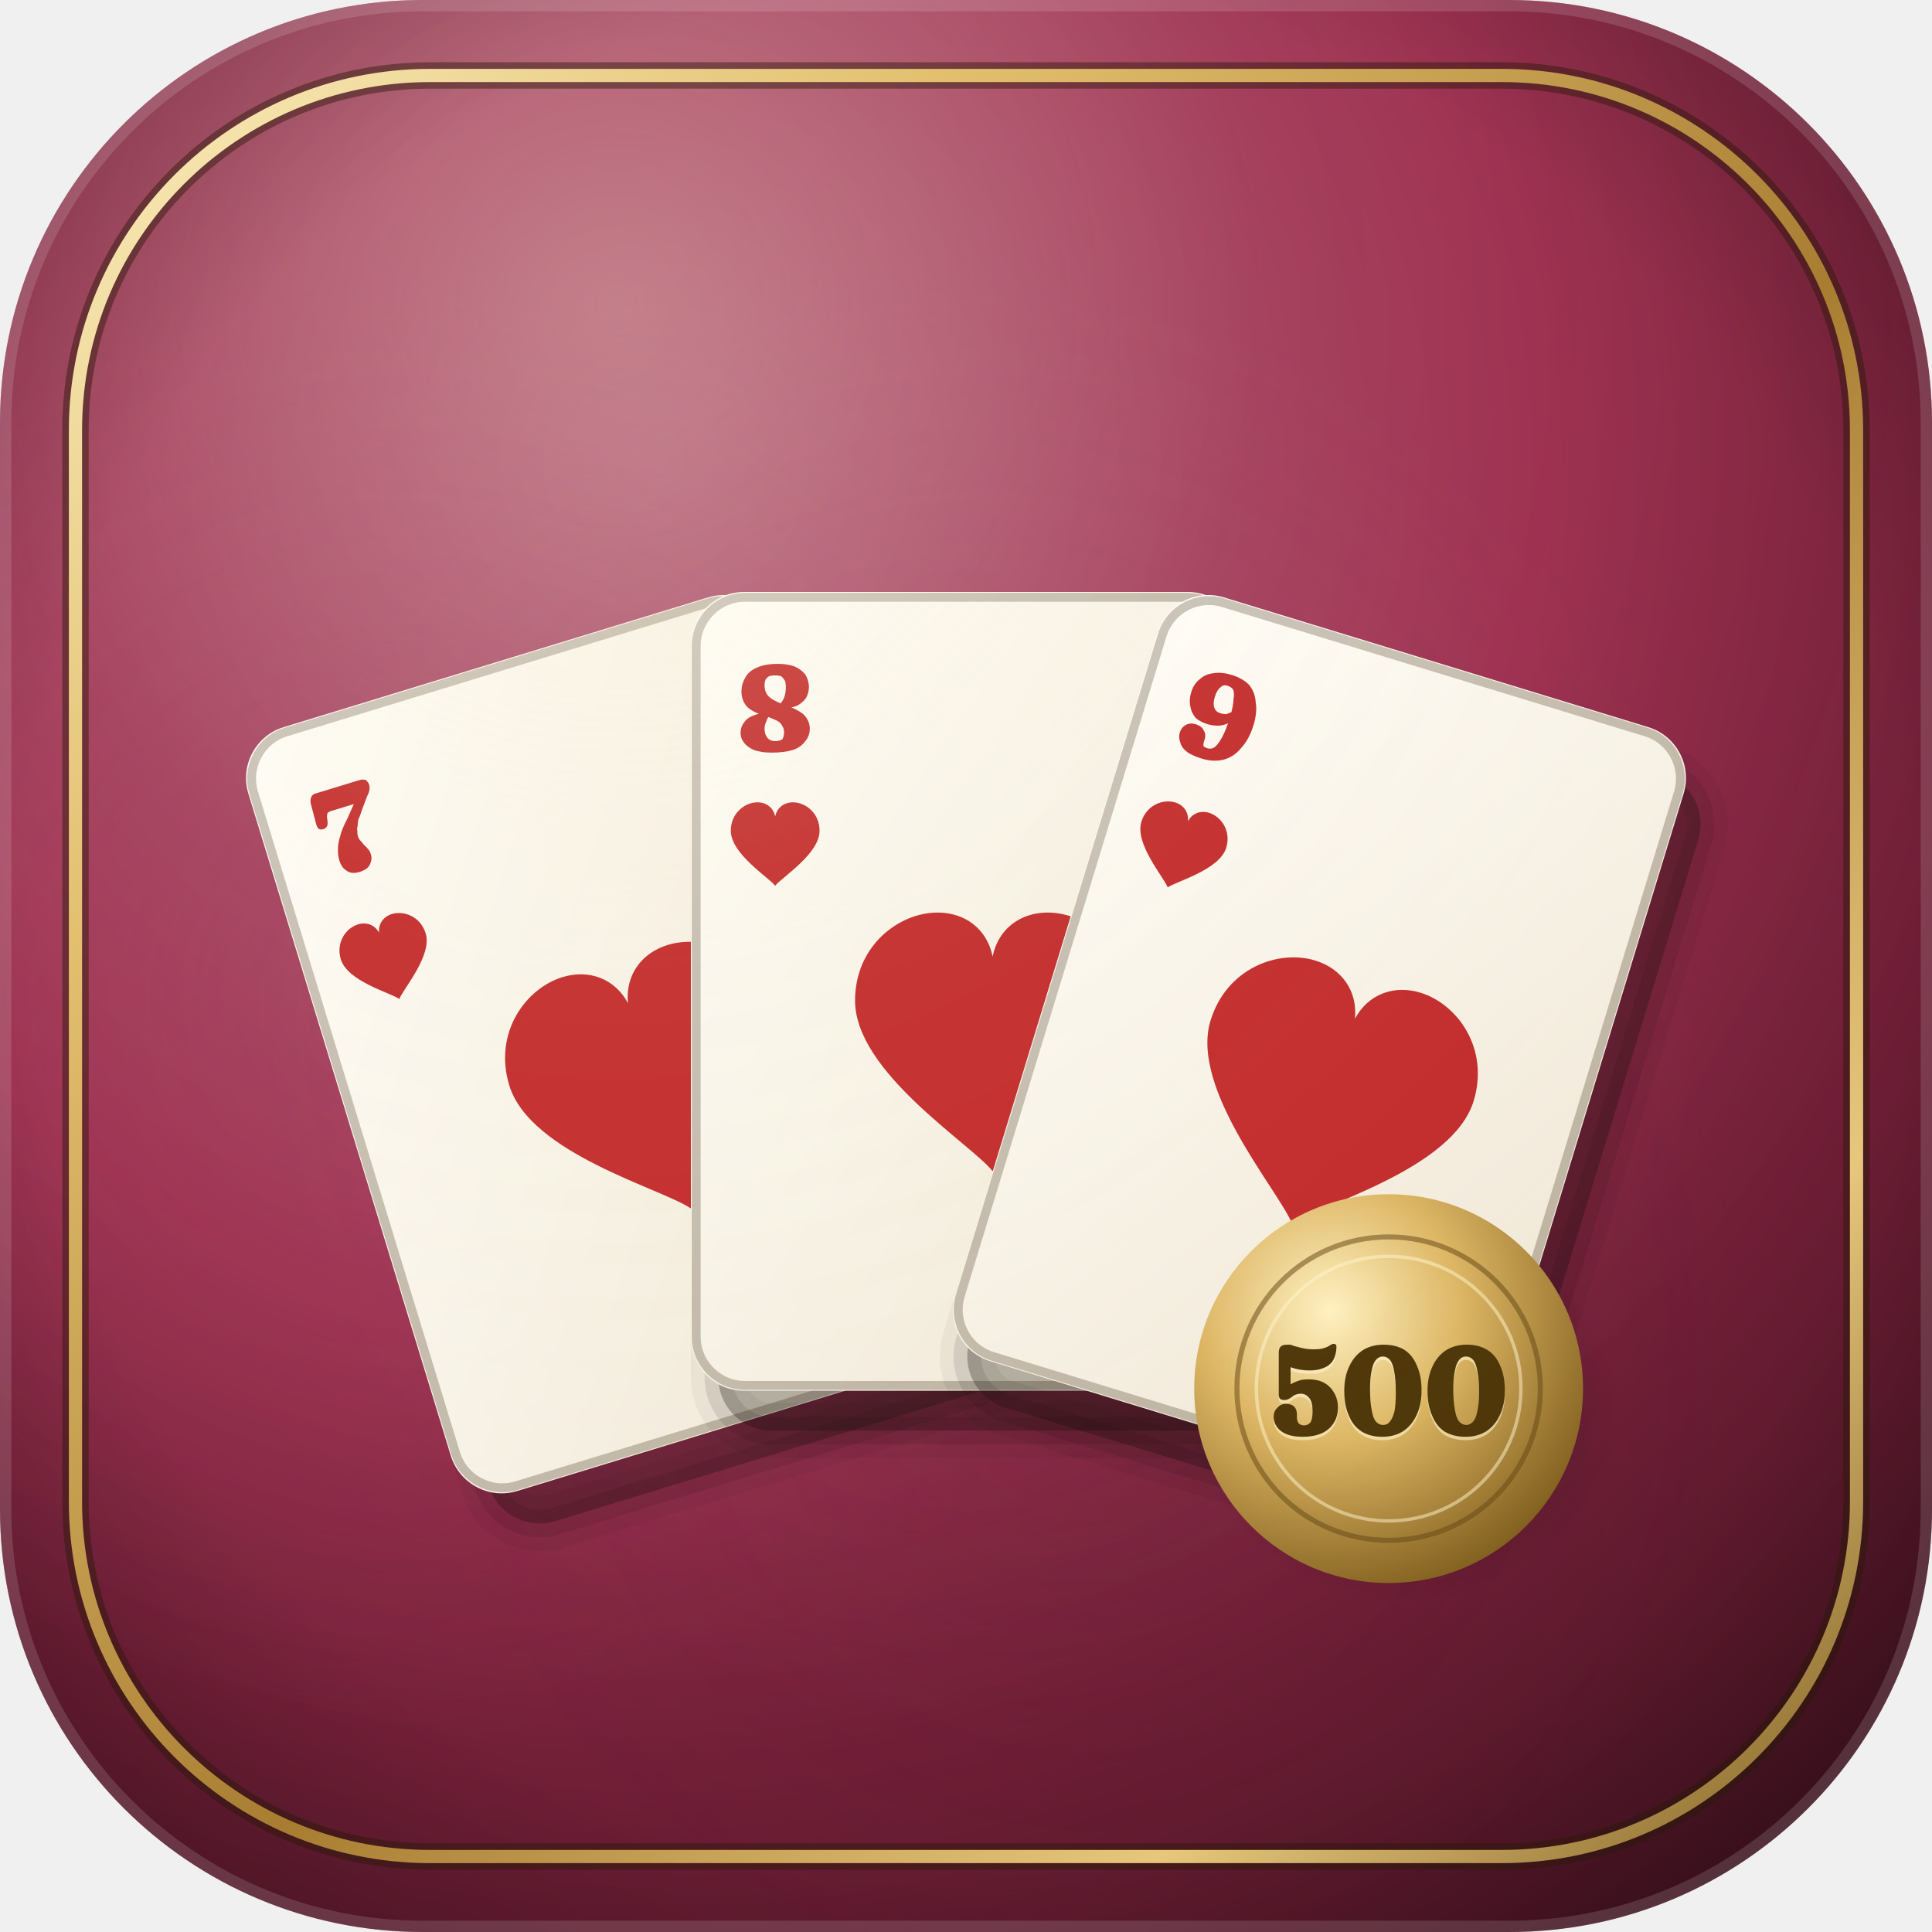
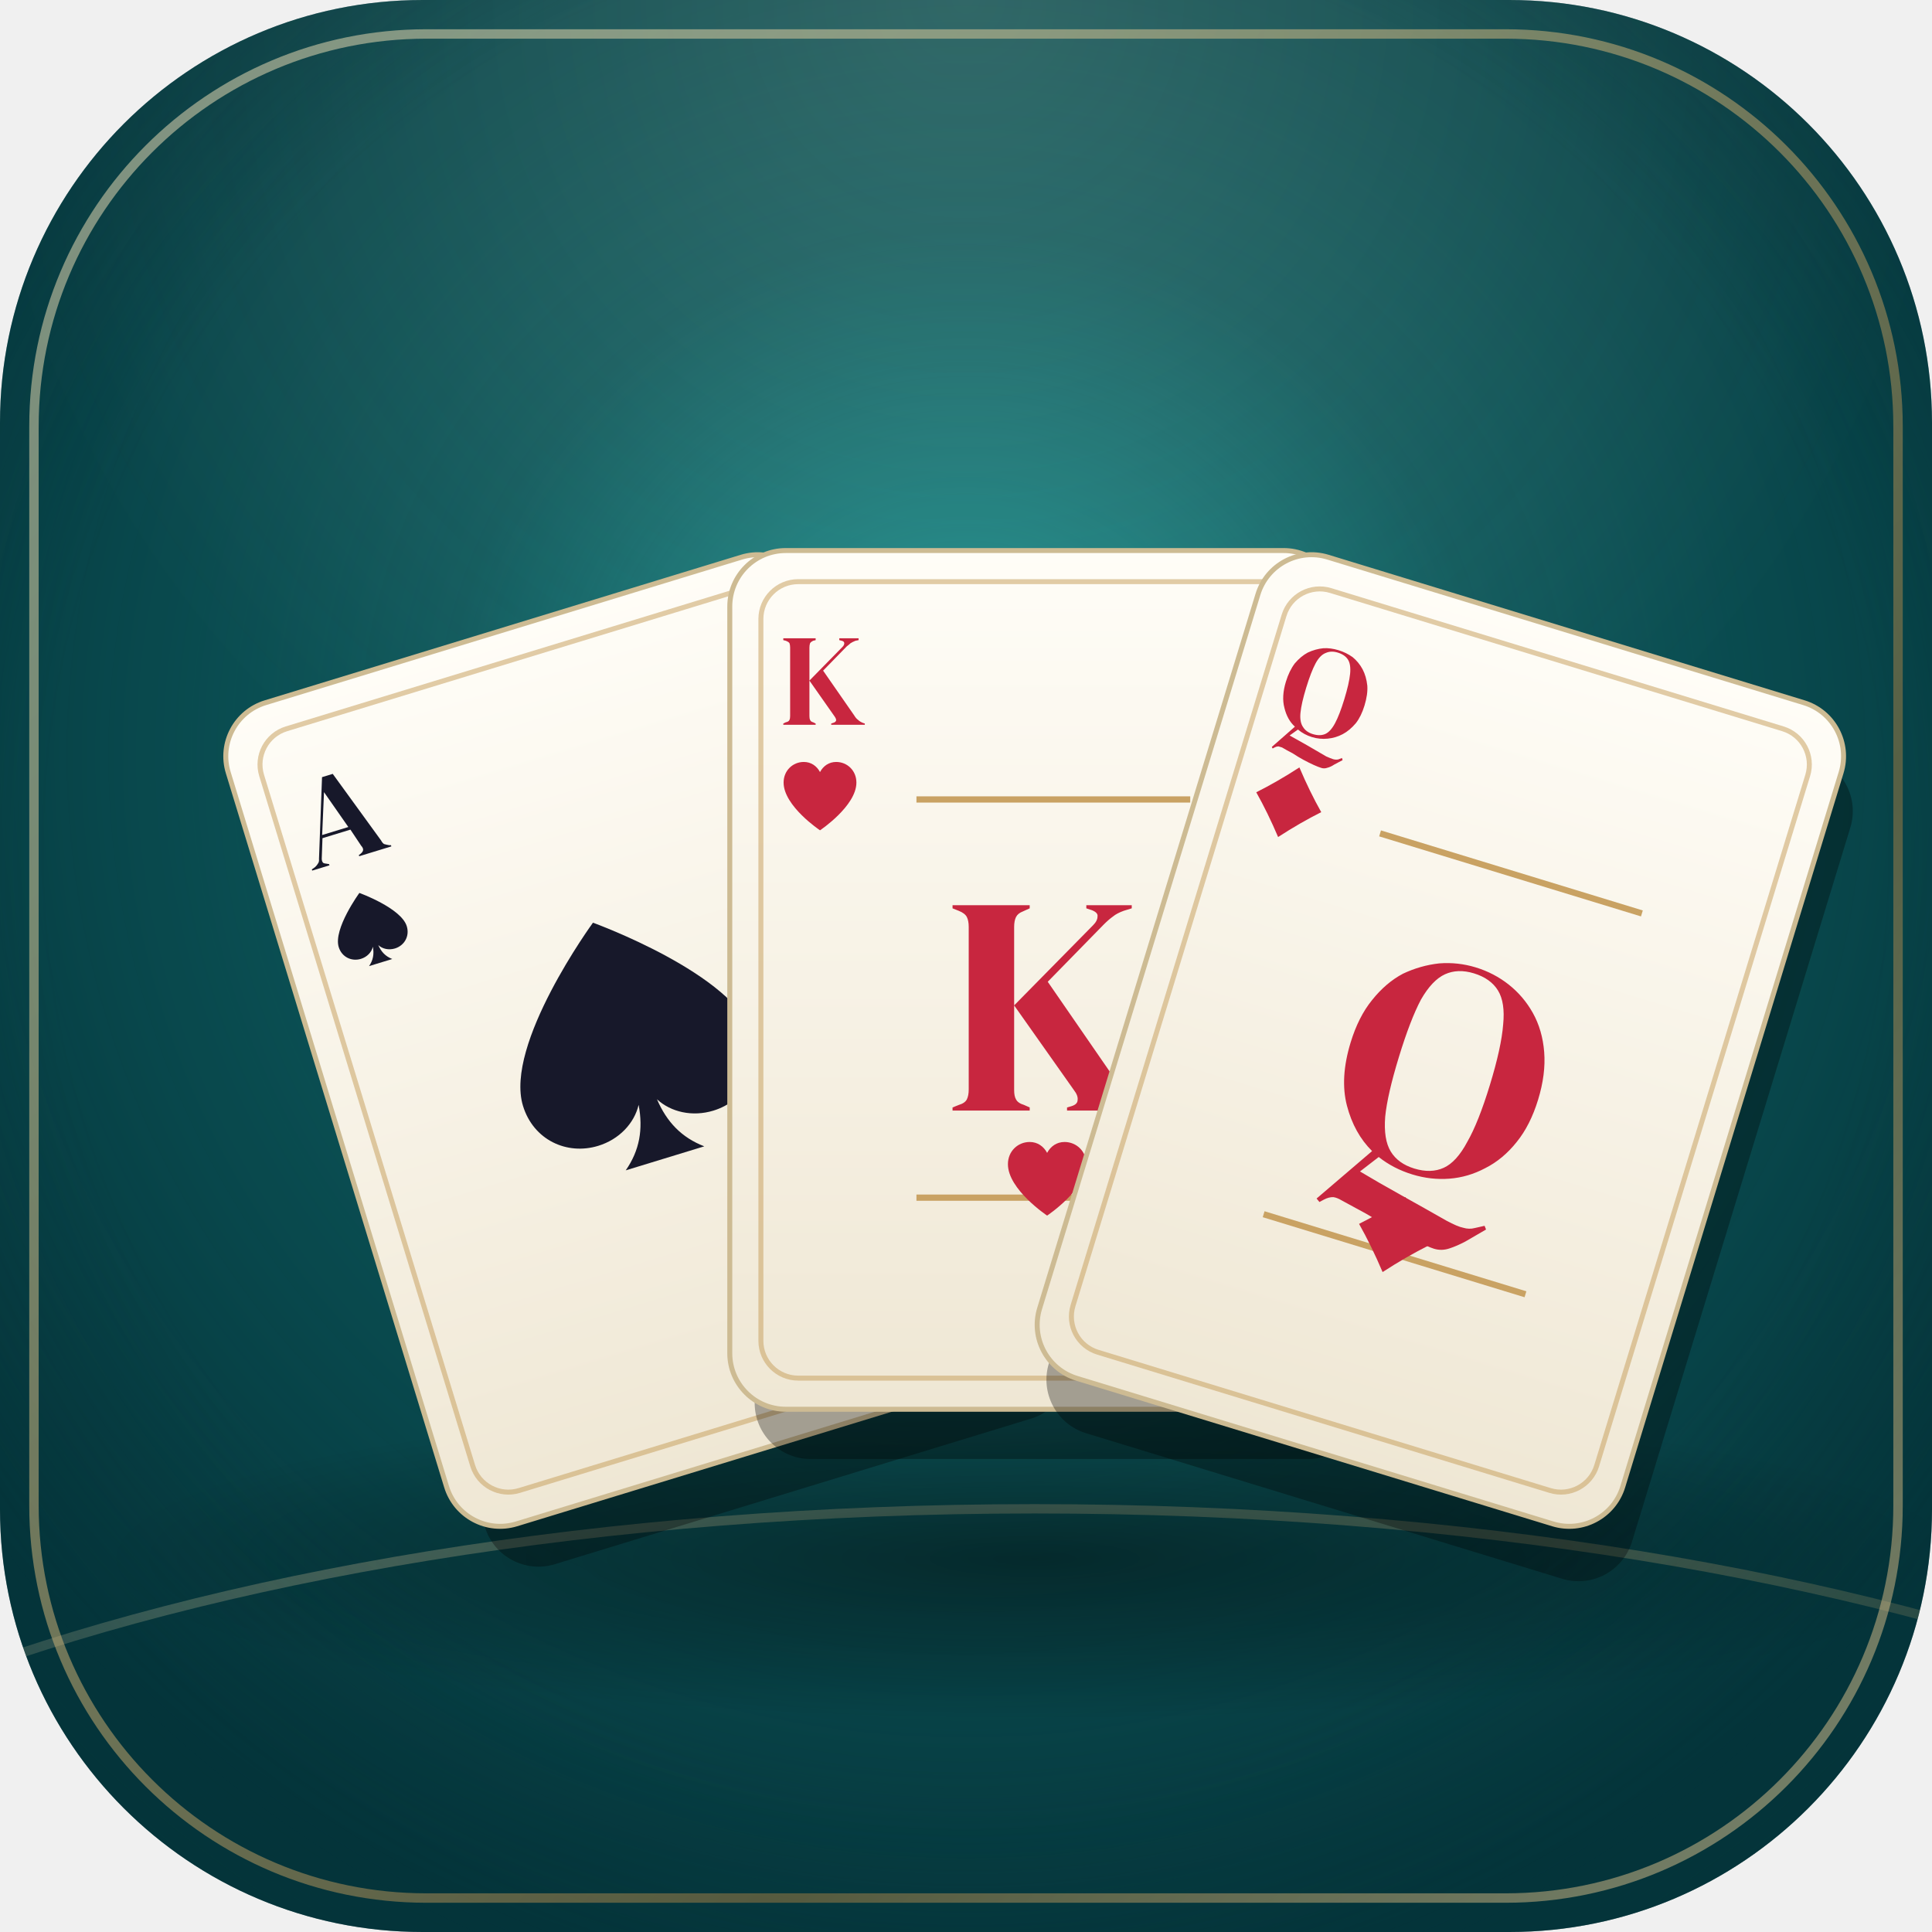
<svg xmlns="http://www.w3.org/2000/svg" viewBox="0 0 512 512" width="512" height="512" role="img" aria-label="500 Rummy app icon">
  <defs>
-     <linearGradient id="irum-pc" x1="0" y1="0" x2="1" y2="1">
-       <stop offset="0" stop-color="#fffdf7" />
-       <stop offset="1" stop-color="#efe6d3" />
+     <linearGradient id="cgd" x1="0" y1="0" x2="1" y2="1">
+       <stop offset="0" stop-color="#fbeec8" />
+       <stop offset="0.45" stop-color="#d9b676" />
+       <stop offset="0.7" stop-color="#a77d41" />
+       <stop offset="1" stop-color="#f0d9a6" />
    </linearGradient>
-     <radialGradient id="irum-sh" cx="0.5" cy="0.5" r="0.5">
-       <stop offset="0" stop-color="#0b0602" />
-       <stop offset="0.45" stop-color="#0b0602" stop-opacity="0.62" />
-       <stop offset="0.75" stop-color="#0b0602" stop-opacity="0.2" />
-       <stop offset="1" stop-color="#0b0602" stop-opacity="0" />
+     <radialGradient id="csh" cx="0.5" cy="0.5" r="0.5">
+       <stop offset="0" stop-color="#000" stop-opacity="0.62" />
+       <stop offset="0.55" stop-color="#000" stop-opacity="0.3" />
+       <stop offset="1" stop-color="#000" stop-opacity="0" />
    </radialGradient>
-     <radialGradient id="irum-tok" cx="0.35" cy="0.3" r="0.75">
-       <stop offset="0" stop-color="#fff1c1" />
-       <stop offset="0.45" stop-color="#dcb562" />
-       <stop offset="1" stop-color="#82601f" />
+     <radialGradient id="cspot" cx="256" cy="200" r="330" gradientUnits="userSpaceOnUse">
+       <stop offset="0" stop-color="#1d9c9a" stop-opacity="0.95" />
+       <stop offset="0.42" stop-color="#1d9c9a" stop-opacity="0.34" />
+       <stop offset="1" stop-color="#1d9c9a" stop-opacity="0" />
    </radialGradient>
-     <path id="irum-t1" d="m-27.2 6.7q0-1.4 .9-2.2 .8-.9 2-.9 1.3 0 2 .7 .6 .7 .6 1.8v.7q0 .8 .4 1.4 .5 .5 1.3 .5 .9 0 1.5-.7 .5-.7 .5-2.7 0-2.2-.8-3.1-.8-1-2-1-.4 0-.8 .1-.4 .1-.8 .3-.4 .3-.8 .6-.5 .3-.8 .4-.4 .1-.8 .1-.5 0-.9-.3-.3-.4-.3-1v-9.8q0-1 .4-1.5 .5-.5 1.5-.5 .4 0 .8 0 .4 .1 .9 .3 .8 .2 1.5 .4 .8 .2 1.5 .3 .8 .1 1.5 .1 1.5 0 2.3-.2 .8-.2 1.5-.6 .4-.3 .7-.4 .2-.1 .4-.1 .4 0 .6 .3 .1 .4 0 1.3-.2 1.6-1 2.7-.8 1-2.2 1.5-1.3 .5-3.2 .5-1.1 0-2.3-.2-1.1-.2-2.2-.6-1-.3-1.8-.7l1.9-2.5v8.7l-1.2-.5q.8-.7 1.7-1.2 .8-.4 1.8-.7 .9-.2 2-.2 2.1 0 3.6 .8 1.6 .9 2.4 2.4 .9 1.5 .9 3.5 0 2.2-1.1 3.8-1 1.5-2.8 2.3-1.9 .8-4.4 .8-2.3 0-3.8-.6-1.5-.6-2.3-1.7-.8-1.1-.8-2.4zm26-17.1q2.9 0 4.9 1.2 2 1.3 3 3.8 1.1 2.4 1.1 5.9 0 3.3-1.2 5.8-1.1 2.4-3.2 3.8-2.1 1.3-4.9 1.3-2.8 0-4.8-1.2-2.1-1.3-3.1-3.8-1.1-2.4-1.1-5.9 0-3.3 1.2-5.8 1.1-2.4 3.2-3.8 2.1-1.3 4.9-1.3zm2.9 11.3q0-3.1-.4-5-.3-1.9-1-2.7-.7-.8-1.7-.8-.9 0-1.6 .8-.7 .8-1 2.5-.4 1.7-.4 4.4 0 3.1 .4 5 .3 1.9 1 2.7 .7 .8 1.7 .8 1 0 1.6-.8 .7-.8 1.1-2.5 .3-1.7 .3-4.4zm16.8-11.3q2.8 0 4.8 1.2 2.1 1.3 3.1 3.8 1.1 2.4 1.1 5.9 0 3.3-1.2 5.8-1.1 2.4-3.2 3.8-2.1 1.3-4.9 1.3-2.8 0-4.9-1.2-2-1.3-3-3.8-1.1-2.4-1.1-5.9 0-3.3 1.2-5.8 1.1-2.4 3.2-3.8 2.1-1.3 4.9-1.3zm2.9 11.3q0-3.1-.4-5-.3-1.9-1-2.7-.7-.8-1.7-.8-1 0-1.6 .8-.7 .8-1 2.5-.4 1.7-.4 4.4 0 3.1 .4 5 .3 1.9 1 2.7 .7 .8 1.7 .8 .9 0 1.6-.8 .7-.8 1-2.5 .4-1.7 .4-4.4z" />
-     <radialGradient id="irum-fld" cx="0.34" cy="0.24" r="0.95">
-       <stop offset="0" stop-color="#ae5570" />
-       <stop offset="0.48" stop-color="#9a2a4c" />
-       <stop offset="1" stop-color="#3e111e" />
+     <radialGradient id="ckey" cx="256" cy="0" r="264" gradientUnits="userSpaceOnUse">
+       <stop offset="0" stop-color="#fff4dc" stop-opacity="0.16" />
+       <stop offset="1" stop-color="#fff4dc" stop-opacity="0" />
    </radialGradient>
-     <radialGradient id="irum-glb35f79018" cx="0.5" cy="0.5" r="0.5">
-       <stop offset="0" stop-color="#b35f79" stop-opacity="0.18" />
-       <stop offset="0.5" stop-color="#b35f79" stop-opacity="0.08" />
-       <stop offset="1" stop-color="#b35f79" stop-opacity="0" />
+     <radialGradient id="cvig" cx="256" cy="225.3" r="405.5" gradientUnits="userSpaceOnUse">
+       <stop offset="0" stop-color="#04343a" stop-opacity="0" />
+       <stop offset="0.6" stop-color="#04343a" stop-opacity="0" />
+       <stop offset="1" stop-color="#04343a" stop-opacity="0.85" />
    </radialGradient>
-     <radialGradient id="irum-gl4d1526018" cx="0.5" cy="0.5" r="0.5">
-       <stop offset="0" stop-color="#4d1526" stop-opacity="0.18" />
-       <stop offset="0.5" stop-color="#4d1526" stop-opacity="0.08" />
-       <stop offset="1" stop-color="#4d1526" stop-opacity="0" />
-     </radialGradient>
-     <radialGradient id="irum-lamp" cx="0.32" cy="0.16" r="0.75">
-       <stop offset="0" stop-color="#fff4d8" stop-opacity="0.3" />
-       <stop offset="0.45" stop-color="#fff4d8" stop-opacity="0.06" />
-       <stop offset="1" stop-color="#fff4d8" stop-opacity="0" />
-     </radialGradient>
-     <radialGradient id="irum-vig" cx="0.5" cy="0.48" r="0.78">
-       <stop offset="0" stop-color="#000" stop-opacity="0" />
-       <stop offset="0.62" stop-color="#000" stop-opacity="0" />
-       <stop offset="1" stop-color="#000" stop-opacity="0.38" />
-     </radialGradient>
-     <clipPath id="irum-rr">
+     <clipPath id="cclip">
      <rect width="512" height="512" rx="112" />
    </clipPath>
-     <linearGradient id="irum-brass" x1="0" y1="0" x2="1" y2="1">
-       <stop offset="0" stop-color="#fbefc0" />
-       <stop offset="0.25" stop-color="#e2bf6e" />
-       <stop offset="0.55" stop-color="#a87d32" />
-       <stop offset="0.8" stop-color="#e6c77c" />
-       <stop offset="1" stop-color="#7c5b1f" />
-     </linearGradient>
  </defs>
-   <g clip-path="url(#irum-rr)">
-     <rect width="512" height="512" fill="url(#irum-fld)" />
-     <circle cx="260.2" cy="265.2" r="190.3" fill="url(#irum-glb35f79018)" />
-     <circle cx="288.3" cy="363.8" r="183.1" fill="url(#irum-gl4d1526018)" />
-     <circle cx="105.5" cy="265.4" r="190.2" fill="url(#irum-glb35f79018)" />
-     <g transform="translate(256 256) scale(1.12) translate(-256 -256)">
-       <g transform="translate(172.4 274.5) scale(2.1)">
-         <g transform="translate(0,0) rotate(-17)">
-           <g transform="translate(-31,-45)">
-             <g fill="none" stroke="#0b0602">
-               <rect x="3.1" y="4.5" width="62" height="90" rx="6" stroke-width="6.2" stroke-opacity="0.05" />
-               <rect x="3.1" y="4.5" width="62" height="90" rx="6" stroke-width="3.1" stroke-opacity="0.1" />
-             </g>
-             <rect x="3.1" y="4.5" width="62" height="90" rx="6" fill="#0b0602" opacity="0.28" />
-             <rect width="62" height="90" rx="6" fill="url(#irum-pc)" />
-             <rect x=".6" y=".6" width="60.8" height="88.8" rx="5.5" fill="none" stroke="#3c2814" stroke-opacity="0.28" stroke-width="1" />
-             <path d="m9.8 12 1.3-1.5 .5 .1h-3.2q-.4 0-.5 .1-.1 .1-.2 .4l-.1 .6q-.1 .3-.2 .4-.2 .2-.5 .2-.3 0-.5-.2-.1-.2-.1-.6l.1-2.5q.1-.4 .3-.6 .2-.2 .5-.2h5.2q.4 0 .7 .2 .2 .3 .2 .6 0 .3-.1 .5-.1 .3-.5 .7l-1 1.3q-.4 .6-.7 .9-.2 .4-.3 .7-.2 .3-.2 .6-.1 .2-.1 .5 0 .4 .2 .7 .1 .3 .2 .5 .2 .3 .3 .6 .1 .2 .1 .6 0 .6-.5 1.1-.4 .4-1.3 .4-.9 0-1.3-.5-.5-.5-.5-1.4 0-.6 .2-1.2 .2-.7 .7-1.4 .4-.7 1.3-1.6z" fill="#c22a2a" />
-             <path d="M0 46C-8 36-50 10-50-16C-50-36-34-48-20-48C-10-48-2-42 0-32C2-42 10-48 20-48C34-48 50-36 50-16C50 10 8 36 0 46Z" fill="#c22a2a" transform="translate(9.5 28.5) scale(0.1)" />
-             <path d="M0 46C-8 36-50 10-50-16C-50-36-34-48-20-48C-10-48-2-42 0-32C2-42 10-48 20-48C34-48 50-36 50-16C50 10 8 36 0 46Z" fill="#c22a2a" transform="translate(34 51) scale(0.31)" />
-           </g>
-         </g>
+   <rect width="512" height="512" rx="112" fill="#04343a" />
+   <rect width="512" height="512" rx="112" fill="url(#cspot)" />
+   <rect width="512" height="512" rx="112" fill="url(#ckey)" />
+   <g clip-path="url(#cclip)">
+     <g transform="translate(-55.6 -19) scale(1.649)">
+       <defs>
+         <linearGradient id="riv" x1="0" y1="0" x2="0" y2="1">
+           <stop offset="0" stop-color="#fffdf7" />
+           <stop offset="1" stop-color="#efe7d4" />
+         </linearGradient>
+       </defs>
+       <ellipse cx="200" cy="350" rx="250" ry="96" fill="none" stroke="url(#cgd)" stroke-opacity=".3" stroke-width="1.5" />
+       <ellipse cx="200" cy="262" rx="150" ry="26" fill="url(#csh)" opacity="0.7" />
+       <g transform="rotate(-17 200 392) translate(151 100)">
+         <rect x="4" y="8" width="98" height="138" rx="9" fill="#000" opacity=".32" />
+         <rect width="98" height="138" rx="9" fill="url(#riv)" stroke="#cdbb93" stroke-width=".8" />
+         <rect x="5" y="5" width="88" height="128" rx="6" fill="none" stroke="#c9a263" stroke-opacity=".55" stroke-width=".8" />
+         <path d="m11.2 28h-2.9v-.2l.6-.2q.4-.2 .6-.4 .3-.2 .4-.7l4.3-12.4h1.8l4.3 12.5q.1 .5 .3 .7 .3 .2 .7 .4l.3 .1v.2h-5.4v-.2l.3-.1q.5-.2 .6-.5 .1-.3-.1-.7l-.9-3h-4.7l-1 2.9q-.2 .5-.1 .8 0 .2 .5 .4l.4 .2v.2zm2.6-11.5-2.3 6.5h4.4l-2.1-6.5z" fill="#17182a" />
+         <path d="M10 1C10 1 1.2 7.6 1.2 12.3c0 2.6 2 4.4 4.4 4.4 1.6 0 3-.8 3.7-2-.2 1.8-.9 3.2-2.3 4.3h6c-1.4-1.1-2.1-2.5-2.3-4.3.7 1.2 2.1 2 3.7 2 2.4 0 4.4-1.8 4.4-4.4C18.8 7.6 10 1 10 1Z" fill="#17182a" transform="translate(8 33) scale(.65)" />
+         <path d="M10 1C10 1 1.2 7.6 1.2 12.3c0 2.6 2 4.4 4.4 4.4 1.6 0 3-.8 3.7-2-.2 1.8-.9 3.2-2.3 4.3h6c-1.4-1.1-2.1-2.5-2.3-4.3.7 1.2 2.1 2 3.7 2 2.4 0 4.4-1.8 4.4-4.4C18.8 7.6 10 1 10 1Z" fill="#17182a" transform="translate(27 47) scale(2.2)" />
      </g>
-       <g transform="translate(256 262) scale(2.1)">
-         <g transform="translate(0,0) rotate(0)">
-           <g transform="translate(-31,-45)">
-             <g fill="none" stroke="#0b0602">
-               <rect x="3.1" y="4.5" width="62" height="90" rx="6" stroke-width="6.2" stroke-opacity="0.05" />
-               <rect x="3.1" y="4.5" width="62" height="90" rx="6" stroke-width="3.1" stroke-opacity="0.1" />
-             </g>
-             <rect x="3.1" y="4.5" width="62" height="90" rx="6" fill="#0b0602" opacity="0.28" />
-             <rect width="62" height="90" rx="6" fill="url(#irum-pc)" />
-             <rect x=".6" y=".6" width="60.8" height="88.8" rx="5.5" fill="none" stroke="#3c2814" stroke-opacity="0.28" stroke-width="1" />
-             <path d="m9.1 18.1q-1.2 0-2-.3-.7-.3-1.1-.8-.4-.5-.4-1.1 0-.7 .4-1.2 .3-.5 1.1-.8 .7-.3 1.8-.3v.3q-.3 .3-.4 .7-.2 .4-.2 .8 0 .6 .3 1 .3 .4 .9 .4 .5 0 .8-.2 .2-.3 .2-.8 0-.4-.2-.7-.1-.3-.6-.6-.4-.2-1.2-.5-1.5-.4-2.2-1.1-.6-.7-.6-1.7 0-.8 .4-1.5 .4-.8 1.4-1.2 .9-.4 2.3-.4 1.1 0 1.9 .3 .7 .3 1.2 .9 .4 .7 .4 1.4 0 .6-.3 1.2-.3 .5-1 .9-.7 .3-2 .4l-.2-.3q.3-.3 .5-.6 .2-.3 .3-.7 .1-.4 .1-.9 0-.4-.1-.7-.2-.3-.4-.5-.3-.1-.7-.1-.4 0-.7 .1-.2 .1-.4 .4-.1 .3-.1 .6 0 .5 .2 .9 .2 .4 .7 .7 .5 .3 1.3 .6 1.5 .5 2.2 1.1 .7 .7 .7 1.6 0 .8-.5 1.4-.5 .7-1.4 1-1 .3-2.4 .3z" fill="#c22a2a" />
-             <path d="M0 46C-8 36-50 10-50-16C-50-36-34-48-20-48C-10-48-2-42 0-32C2-42 10-48 20-48C34-48 50-36 50-16C50 10 8 36 0 46Z" fill="#c22a2a" transform="translate(9.5 28.5) scale(0.1)" />
-             <path d="M0 46C-8 36-50 10-50-16C-50-36-34-48-20-48C-10-48-2-42 0-32C2-42 10-48 20-48C34-48 50-36 50-16C50 10 8 36 0 46Z" fill="#c22a2a" transform="translate(34 51) scale(0.31)" />
-           </g>
-         </g>
+       <g transform="rotate(0 200 392) translate(151 100)">
+         <rect x="4" y="8" width="98" height="138" rx="9" fill="#000" opacity=".32" />
+         <rect width="98" height="138" rx="9" fill="url(#riv)" stroke="#cdbb93" stroke-width=".8" />
+         <rect x="5" y="5" width="88" height="128" rx="6" fill="none" stroke="#c9a263" stroke-opacity=".55" stroke-width=".8" />
+         <path d="m13.8 28h-5.2v-.2l.4-.2q.5-.1 .6-.4 .1-.2 .1-.6v-11q0-.4-.1-.7-.1-.2-.6-.4l-.4-.1v-.3h5.2v.3l-.4 .1q-.4 .2-.5 .4-.1 .3-.1 .7v11q0 .4 .1 .6 .1 .3 .5 .4l.4 .2v.2zm7.9 0h-5.4v-.2l.3-.1q.4-.1 .5-.4 0-.3-.3-.7l-4-5.7 5.3-5.4q.3-.3 .3-.6 0-.3-.4-.4l-.4-.1v-.3h3.1v.3l-.5 .1q-.5 .2-.8 .4-.2 .2-.6 .5l-3.8 3.9 5 7.2q.3 .5 .6 .7 .3 .3 .8 .5l.3 .1v.2z" fill="#c8263f" />
+         <path d="M10 18.4C10 18.4 1 12.4 1 6.6 1 3.6 3.3 1.5 6 1.5c1.8 0 3.2 1 4 2.5.8-1.5 2.2-2.5 4-2.5 2.7 0 5 2.1 5 5.1 0 5.8-9 11.8-9 11.8Z" fill="#c8263f" transform="translate(8 33) scale(.65)" />
+         <path d="M30 40h44M30 104h44" stroke="#c9a263" />
+         <path d="m48.2 90h-12.4v-.5l1-.4q1-.3 1.3-.9 .3-.6 .3-1.6v-26.1q0-1-.3-1.6-.3-.6-1.3-1l-1-.4v-.5h12.4v.5l-1.1 .5q-.8 .3-1.1 .9-.3 .6-.3 1.6v26.2q0 1 .3 1.5 .3 .6 1.3 .9l.9 .4v.5zm18.7 0h-12.7v-.5l.7-.2q1-.3 1-1 .1-.7-.6-1.6l-9.6-13.6 12.7-12.9q.7-.7 .7-1.4 .1-.6-.9-1l-.9-.3v-.5h7.3v.5l-1.3 .4q-1.1 .4-1.7 .9-.7 .5-1.5 1.3l-9 9.2 11.8 17.1q.7 1.1 1.4 1.8 .7 .7 1.9 1.1l.7 .2v.5z" fill="#c8263f" />
+         <path d="M10 18.4C10 18.4 1 12.4 1 6.6 1 3.6 3.3 1.5 6 1.5c1.8 0 3.2 1 4 2.5.8-1.5 2.2-2.5 4-2.5 2.7 0 5 2.1 5 5.1 0 5.8-9 11.8-9 11.8Z" fill="#c8263f" transform="translate(44 94) scale(.7)" />
      </g>
-       <g transform="translate(339.6 274.5) scale(2.1)">
-         <g transform="translate(0,0) rotate(17)">
-           <g transform="translate(-31,-45)">
-             <g fill="none" stroke="#0b0602">
-               <rect x="3.1" y="4.5" width="62" height="90" rx="6" stroke-width="6.2" stroke-opacity="0.05" />
-               <rect x="3.1" y="4.5" width="62" height="90" rx="6" stroke-width="3.1" stroke-opacity="0.1" />
-             </g>
-             <rect x="3.1" y="4.5" width="62" height="90" rx="6" fill="#0b0602" opacity="0.28" />
-             <rect width="62" height="90" rx="6" fill="url(#irum-pc)" />
-             <rect x=".6" y=".6" width="60.8" height="88.8" rx="5.5" fill="none" stroke="#3c2814" stroke-opacity="0.28" stroke-width="1" />
-             <path d="m8.9 18.1q-1 0-1.7-.2-.8-.3-1.1-.8-.4-.5-.4-1.1 0-.6 .4-1 .4-.4 1-.4 .8 0 1.1 .4 .4 .3 .4 .9v.2q0 .4 .1 .6 .2 .1 .5 .1 .4 0 .7-.3 .3-.4 .5-1.3 .2-.9 .2-2.5 0-1.3-.2-2-.1-.8-.4-1.1-.3-.2-.7-.2-.5 0-.7 .4-.3 .4-.3 1.2 0 .8 .3 1.2 .3 .4 .8 .4 .4 0 .7-.1 .3-.2 .5-.4 .2-.3 .3-.6l.5 .5q-.1 .6-.5 1.1-.4 .5-1 .8-.7 .3-1.5 .3-.9 0-1.5-.3-.6-.4-.9-1-.4-.7-.4-1.6 0-1 .5-1.7 .4-.7 1.3-1.1 .8-.4 2-.4 1.3 0 2.2 .5 .9 .6 1.3 1.7 .5 1 .5 2.5 0 1.7-.6 2.9-.5 1.2-1.5 1.8-1 .6-2.4 .6z" fill="#c22a2a" />
-             <path d="M0 46C-8 36-50 10-50-16C-50-36-34-48-20-48C-10-48-2-42 0-32C2-42 10-48 20-48C34-48 50-36 50-16C50 10 8 36 0 46Z" fill="#c22a2a" transform="translate(9.5 28.5) scale(0.1)" />
-             <path d="M0 46C-8 36-50 10-50-16C-50-36-34-48-20-48C-10-48-2-42 0-32C2-42 10-48 20-48C34-48 50-36 50-16C50 10 8 36 0 46Z" fill="#c22a2a" transform="translate(34 51) scale(0.31)" />
-           </g>
-         </g>
-       </g>
-       <g transform="translate(356,356)">
-         <ellipse cx="4" cy="5" rx="50.8" ry="45.3" fill="url(#irum-sh)" opacity="0.55" />
-         <circle r="46" fill="url(#irum-tok)" />
-         <circle r="35.9" fill="none" stroke="#6a4c16" stroke-opacity=".55" stroke-width="1.2" />
-         <circle r="31.3" fill="none" stroke="#fff6d0" stroke-opacity=".5" stroke-width=".8" />
-         <use href="#irum-t1" fill="#fff4cf" transform="translate(0 0.8)" opacity="0.6" />
-         <use href="#irum-t1" fill="#4e3608" />
+       <g transform="rotate(17 200 392) translate(151 100)">
+         <rect x="4" y="8" width="98" height="138" rx="9" fill="#000" opacity=".32" />
+         <rect width="98" height="138" rx="9" fill="url(#riv)" stroke="#cdbb93" stroke-width=".8" />
+         <rect x="5" y="5" width="88" height="128" rx="6" fill="none" stroke="#c9a263" stroke-opacity=".55" stroke-width=".8" />
+         <path d="m15 28.4q-1.3 0-2.5-.5l-1 1.3q1.4 .3 3.2 .7 1.7 .4 3.4 .8 .8 .1 1.2 .1 .4 0 .8-.2l.5-.4 .2 .3-1.1 1.1q-.4 .5-.9 .8-.4 .3-.9 .3-.5 0-1.3-.1-.8-.1-1.8-.3-1-.2-2-.5-1.1-.2-1.9-.4-.3 0-.6 0-.3 .1-.5 .3l-.3 .3-.2-.2 2.6-4.2q-1.5-.7-2.5-2.4-1-1.6-1-4.1 0-1.8 .5-3.2 .6-1.4 1.5-2.3 1-.9 2.2-1.4 1.1-.4 2.4-.4 1.3 0 2.5 .4 1.2 .5 2.1 1.4 .9 .9 1.5 2.3 .5 1.3 .5 3.2 0 1.8-.5 3.1-.6 1.4-1.5 2.3-.9 .9-2.1 1.4-1.2 .5-2.5 .5zm0-.5q1.2 0 1.9-.6 .7-.6 1-2.1 .3-1.5 .3-4.1 0-2.7-.3-4.2-.3-1.5-1-2.1-.7-.6-1.9-.6-1.1 0-1.8 .6-.8 .6-1.1 2.1-.3 1.5-.3 4.2 0 2.6 .3 4.1 .3 1.5 1.1 2.1 .7 .6 1.8 .6z" fill="#c8263f" />
+         <path d="M10 1Q14.2 6 18.4 10 14.2 14 10 19 5.8 14 1.6 10 5.8 6 10 1Z" fill="#c8263f" transform="translate(8 33) scale(.65)" />
+         <path d="M30 40h44M30 104h44" stroke="#c9a263" />
+         <path d="m51 90.9q-3.2 0-6-1.1l-2.2 3.1q3.2 .8 7.4 1.7 4.2 .9 8.2 1.8 2 .4 2.9 .3 1 0 1.8-.5l1.4-.8 .4 .5-2.6 2.8q-1.1 1.1-2.1 1.8-1.1 .8-2.4 .8-1 0-3-.4-1.9-.3-4.3-.8-2.4-.4-4.8-1-2.4-.5-4.4-.9-.8-.2-1.4-.1-.7 .2-1.3 .8l-.6 .6-.6-.4 6.3-9.9q-3.6-1.9-6-5.8-2.4-3.9-2.4-9.9 0-4.3 1.3-7.5 1.3-3.3 3.5-5.5 2.3-2.1 5.1-3.3 2.8-1.1 5.8-1.1 3.1 0 5.9 1.1 2.8 1.1 5 3.2 2.3 2.2 3.6 5.5 1.3 3.3 1.3 7.6 0 4.3-1.3 7.5-1.3 3.3-3.6 5.5-2.2 2.2-5 3.3-2.8 1.1-5.9 1.1zm0-1q2.8 0 4.5-1.5 1.7-1.5 2.4-5.1 .8-3.5 .8-9.8 0-6.3-.8-9.9-.7-3.5-2.4-5-1.7-1.5-4.5-1.5-2.7 0-4.4 1.5-1.7 1.5-2.5 5-.7 3.6-.7 9.9 0 6.3 .7 9.8 .8 3.6 2.5 5.1 1.7 1.5 4.4 1.5z" fill="#c8263f" />
+         <path d="M10 1Q14.2 6 18.4 10 14.2 14 10 19 5.8 14 1.6 10 5.8 6 10 1Z" fill="#c8263f" transform="translate(44 94) scale(.7)" />
      </g>
    </g>
-     <rect width="512" height="512" fill="url(#irum-lamp)" />
-     <rect width="512" height="512" fill="url(#irum-vig)" />
-     <rect x="20" y="20" width="472" height="472" rx="94" fill="none" stroke="#2a1a08" stroke-opacity=".45" stroke-width="7" />
-     <rect x="20" y="20" width="472" height="472" rx="94" fill="none" stroke="url(#irum-brass)" stroke-width="3.5" />
-     <rect x="1.5" y="1.5" width="509" height="509" rx="110.5" fill="none" stroke="#fff" stroke-opacity=".14" stroke-width="3" />
  </g>
+   <rect width="512" height="512" rx="112" fill="url(#cvig)" />
+   <rect x="9" y="9" width="494" height="494" rx="104" fill="none" stroke="url(#cgd)" stroke-opacity=".5" stroke-width="2.5" />
</svg>
